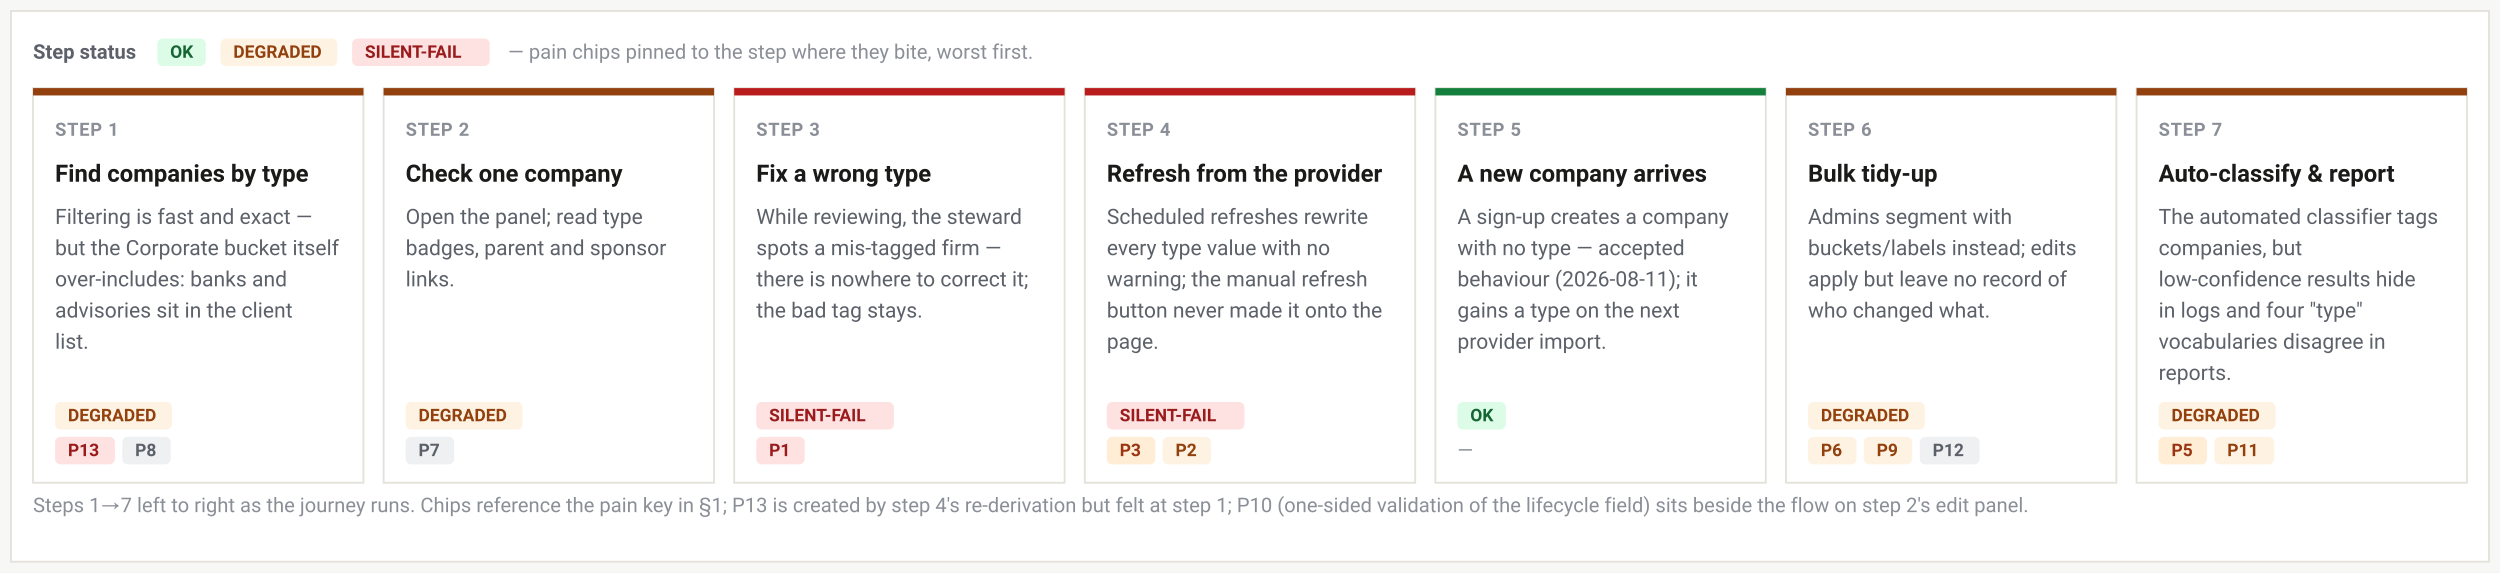
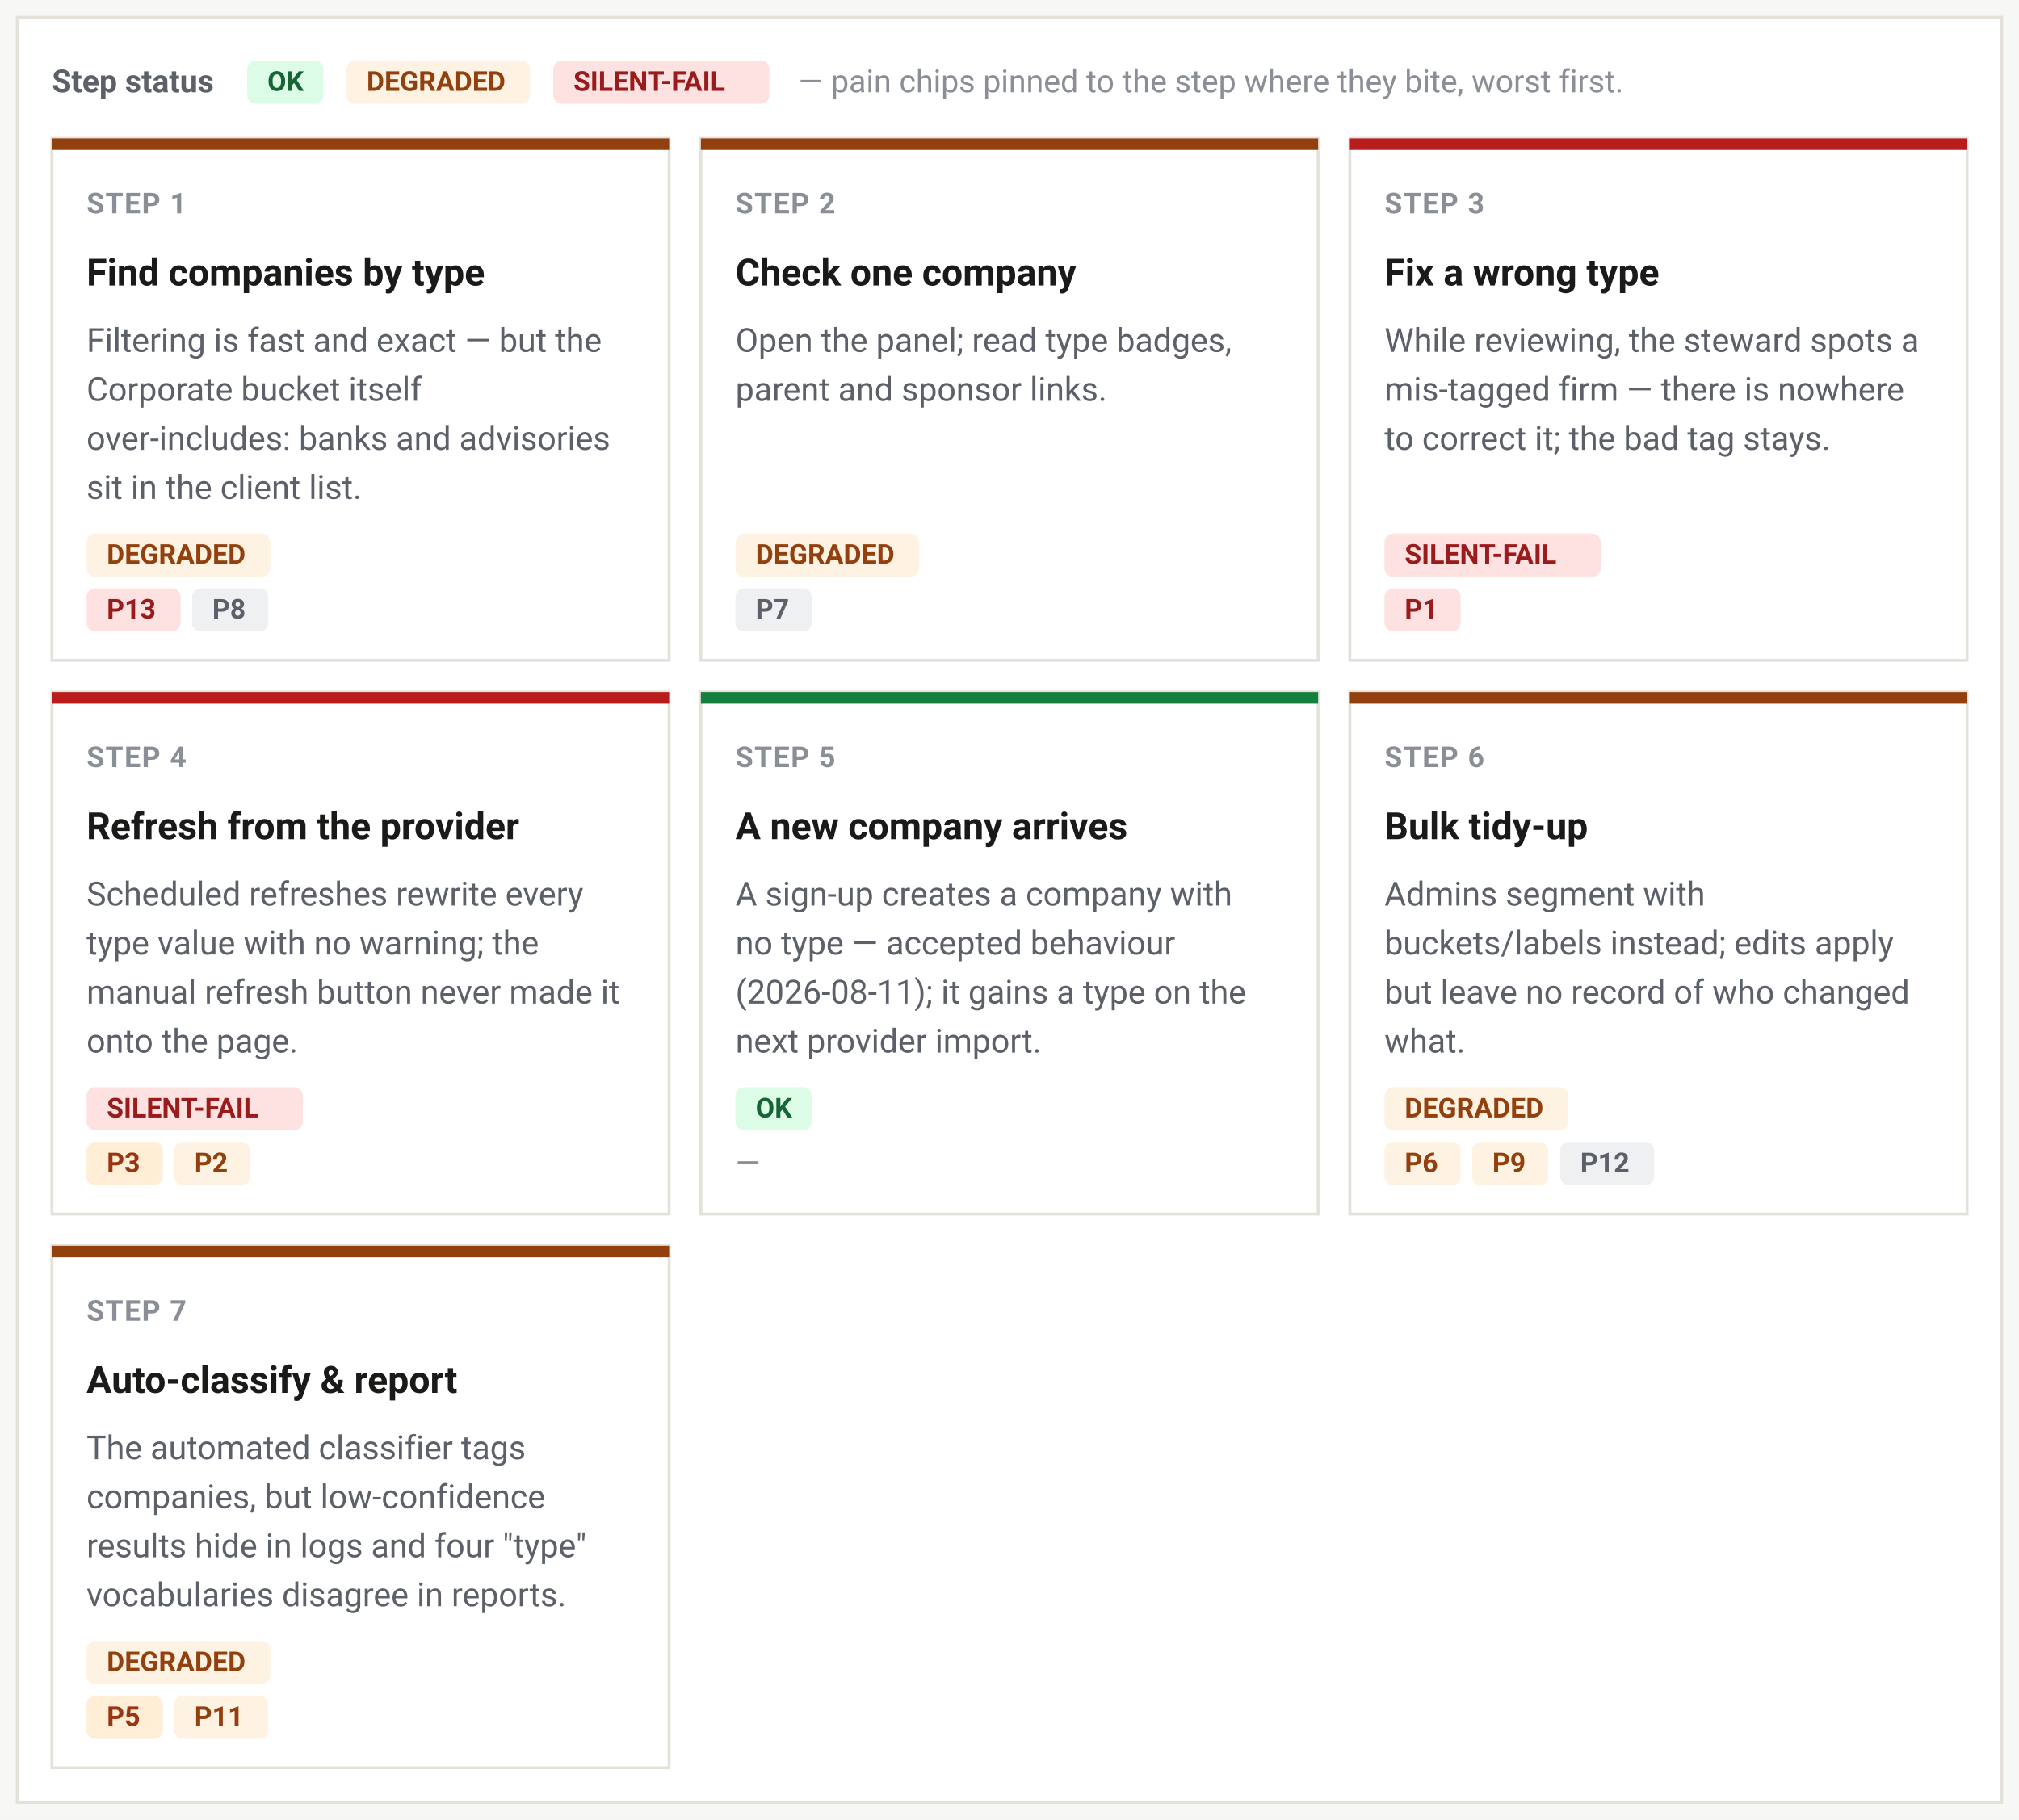
- <svg xmlns="http://www.w3.org/2000/svg" width="1362" height="312" viewBox="0 0 1362 312" font-family="-apple-system, BlinkMacSystemFont, &quot;Segoe UI&quot;, Roboto, Helvetica, Arial, sans-serif">
-   <rect width="1362" height="312" fill="#f7f7f5" />
-   <rect x="6" y="6" width="1350" height="300" fill="#ffffff" stroke="#e3e1da" />
+ <svg xmlns="http://www.w3.org/2000/svg" width="700" height="631" viewBox="0 0 700 631" font-family="-apple-system, BlinkMacSystemFont, &quot;Segoe UI&quot;, Roboto, Helvetica, Arial, sans-serif">
+   <rect width="700" height="631" fill="#f7f7f5" />
+   <rect x="6" y="6" width="688" height="619" fill="#ffffff" stroke="#e3e1da" />
  <text x="18" y="32" font-size="11" font-weight="700" fill="#5b6069">Step status</text>
  <rect x="85.7" y="21.0" width="26.4" height="15" rx="3" fill="#dcfce7" />
  <text x="92.7" y="31.5" font-size="9.5" font-weight="700" fill="#166534">OK</text>
  <rect x="120.1" y="21.0" width="63.7" height="15" rx="3" fill="#fef3e2" />
  <text x="127.1" y="31.5" font-size="9.5" font-weight="700" fill="#92400e">DEGRADED</text>
  <rect x="191.8" y="21.0" width="75.0" height="15" rx="3" fill="#fee2e2" />
  <text x="198.8" y="31.5" font-size="9.5" font-weight="700" fill="#991b1b">SILENT-FAIL</text>
  <text x="276.8" y="32" font-size="11" fill="#8a8e96">— pain chips pinned to the step where they bite, worst first.</text>
  <g>
-     <rect x="18" y="48" width="180" height="215" fill="#ffffff" stroke="#e3e1da" />
-     <rect x="18" y="48" width="180" height="4" fill="#92400e" />
+     <rect x="18" y="48" width="214" height="181" fill="#ffffff" stroke="#e3e1da" />
+     <rect x="18" y="48" width="214" height="4" fill="#92400e" />
    <text x="30" y="74.0" font-size="10" font-weight="700" letter-spacing="0.4" fill="#8a8e96">STEP 1</text>
    <text x="30" y="99.0" font-size="13" font-weight="700" fill="#1a1a19">Find companies by type</text>
-     <text x="30" y="122.0" font-size="11.5" fill="#5b6069">Filtering is fast and exact —</text>
-     <text x="30" y="139.0" font-size="11.5" fill="#5b6069">but the Corporate bucket itself</text>
-     <text x="30" y="156.0" font-size="11.5" fill="#5b6069">over-includes: banks and</text>
-     <text x="30" y="173.0" font-size="11.5" fill="#5b6069">advisories sit in the client</text>
-     <text x="30" y="190.0" font-size="11.5" fill="#5b6069">list.</text>
-     <rect x="30.0" y="219.0" width="63.7" height="15" rx="3" fill="#fef3e2" />
-     <text x="37.0" y="229.5" font-size="9.5" font-weight="700" fill="#92400e">DEGRADED</text>
-     <rect x="30.0" y="238.0" width="32.6" height="15" rx="3" fill="#fee2e2" />
-     <text x="37.0" y="248.5" font-size="9.5" font-weight="700" fill="#991b1b">P13</text>
-     <rect x="66.6" y="238.0" width="26.4" height="15" rx="3" fill="#eef0f2" />
-     <text x="73.6" y="248.5" font-size="9.5" font-weight="700" fill="#5b6069">P8</text>
+     <text x="30" y="122.0" font-size="11.5" fill="#5b6069">Filtering is fast and exact — but the</text>
+     <text x="30" y="139.0" font-size="11.5" fill="#5b6069">Corporate bucket itself</text>
+     <text x="30" y="156.0" font-size="11.5" fill="#5b6069">over-includes: banks and advisories</text>
+     <text x="30" y="173.0" font-size="11.5" fill="#5b6069">sit in the client list.</text>
+     <rect x="30.0" y="185.0" width="63.7" height="15" rx="3" fill="#fef3e2" />
+     <text x="37.0" y="195.5" font-size="9.5" font-weight="700" fill="#92400e">DEGRADED</text>
+     <rect x="30.0" y="204.0" width="32.6" height="15" rx="3" fill="#fee2e2" />
+     <text x="37.0" y="214.5" font-size="9.5" font-weight="700" fill="#991b1b">P13</text>
+     <rect x="66.6" y="204.0" width="26.4" height="15" rx="3" fill="#eef0f2" />
+     <text x="73.6" y="214.5" font-size="9.5" font-weight="700" fill="#5b6069">P8</text>
  </g>
  <g>
-     <rect x="209" y="48" width="180" height="215" fill="#ffffff" stroke="#e3e1da" />
-     <rect x="209" y="48" width="180" height="4" fill="#92400e" />
-     <text x="221" y="74.0" font-size="10" font-weight="700" letter-spacing="0.4" fill="#8a8e96">STEP 2</text>
-     <text x="221" y="99.0" font-size="13" font-weight="700" fill="#1a1a19">Check one company</text>
-     <text x="221" y="122.0" font-size="11.5" fill="#5b6069">Open the panel; read type</text>
-     <text x="221" y="139.0" font-size="11.5" fill="#5b6069">badges, parent and sponsor</text>
-     <text x="221" y="156.0" font-size="11.5" fill="#5b6069">links.</text>
-     <rect x="221.0" y="219.0" width="63.7" height="15" rx="3" fill="#fef3e2" />
-     <text x="228.0" y="229.5" font-size="9.5" font-weight="700" fill="#92400e">DEGRADED</text>
-     <rect x="221.0" y="238.0" width="26.4" height="15" rx="3" fill="#eef0f2" />
-     <text x="228.0" y="248.5" font-size="9.5" font-weight="700" fill="#5b6069">P7</text>
+     <rect x="243" y="48" width="214" height="181" fill="#ffffff" stroke="#e3e1da" />
+     <rect x="243" y="48" width="214" height="4" fill="#92400e" />
+     <text x="255" y="74.0" font-size="10" font-weight="700" letter-spacing="0.4" fill="#8a8e96">STEP 2</text>
+     <text x="255" y="99.0" font-size="13" font-weight="700" fill="#1a1a19">Check one company</text>
+     <text x="255" y="122.0" font-size="11.5" fill="#5b6069">Open the panel; read type badges,</text>
+     <text x="255" y="139.0" font-size="11.5" fill="#5b6069">parent and sponsor links.</text>
+     <rect x="255.0" y="185.0" width="63.7" height="15" rx="3" fill="#fef3e2" />
+     <text x="262.0" y="195.5" font-size="9.5" font-weight="700" fill="#92400e">DEGRADED</text>
+     <rect x="255.0" y="204.0" width="26.4" height="15" rx="3" fill="#eef0f2" />
+     <text x="262.0" y="214.5" font-size="9.5" font-weight="700" fill="#5b6069">P7</text>
  </g>
  <g>
-     <rect x="400" y="48" width="180" height="215" fill="#ffffff" stroke="#e3e1da" />
-     <rect x="400" y="48" width="180" height="4" fill="#b91c1c" />
-     <text x="412" y="74.0" font-size="10" font-weight="700" letter-spacing="0.4" fill="#8a8e96">STEP 3</text>
-     <text x="412" y="99.0" font-size="13" font-weight="700" fill="#1a1a19">Fix a wrong type</text>
-     <text x="412" y="122.0" font-size="11.5" fill="#5b6069">While reviewing, the steward</text>
-     <text x="412" y="139.0" font-size="11.5" fill="#5b6069">spots a mis-tagged firm —</text>
-     <text x="412" y="156.0" font-size="11.5" fill="#5b6069">there is nowhere to correct it;</text>
-     <text x="412" y="173.0" font-size="11.5" fill="#5b6069">the bad tag stays.</text>
-     <rect x="412.0" y="219.0" width="75.0" height="15" rx="3" fill="#fee2e2" />
-     <text x="419.0" y="229.5" font-size="9.5" font-weight="700" fill="#991b1b">SILENT-FAIL</text>
-     <rect x="412.0" y="238.0" width="26.4" height="15" rx="3" fill="#fee2e2" />
-     <text x="419.0" y="248.5" font-size="9.5" font-weight="700" fill="#991b1b">P1</text>
+     <rect x="468" y="48" width="214" height="181" fill="#ffffff" stroke="#e3e1da" />
+     <rect x="468" y="48" width="214" height="4" fill="#b91c1c" />
+     <text x="480" y="74.0" font-size="10" font-weight="700" letter-spacing="0.4" fill="#8a8e96">STEP 3</text>
+     <text x="480" y="99.0" font-size="13" font-weight="700" fill="#1a1a19">Fix a wrong type</text>
+     <text x="480" y="122.0" font-size="11.5" fill="#5b6069">While reviewing, the steward spots a</text>
+     <text x="480" y="139.0" font-size="11.5" fill="#5b6069">mis-tagged firm — there is nowhere</text>
+     <text x="480" y="156.0" font-size="11.5" fill="#5b6069">to correct it; the bad tag stays.</text>
+     <rect x="480.0" y="185.0" width="75.0" height="15" rx="3" fill="#fee2e2" />
+     <text x="487.0" y="195.5" font-size="9.5" font-weight="700" fill="#991b1b">SILENT-FAIL</text>
+     <rect x="480.0" y="204.0" width="26.4" height="15" rx="3" fill="#fee2e2" />
+     <text x="487.0" y="214.5" font-size="9.5" font-weight="700" fill="#991b1b">P1</text>
  </g>
  <g>
-     <rect x="591" y="48" width="180" height="215" fill="#ffffff" stroke="#e3e1da" />
-     <rect x="591" y="48" width="180" height="4" fill="#b91c1c" />
-     <text x="603" y="74.0" font-size="10" font-weight="700" letter-spacing="0.4" fill="#8a8e96">STEP 4</text>
-     <text x="603" y="99.0" font-size="13" font-weight="700" fill="#1a1a19">Refresh from the provider</text>
-     <text x="603" y="122.0" font-size="11.5" fill="#5b6069">Scheduled refreshes rewrite</text>
-     <text x="603" y="139.0" font-size="11.5" fill="#5b6069">every type value with no</text>
-     <text x="603" y="156.0" font-size="11.5" fill="#5b6069">warning; the manual refresh</text>
-     <text x="603" y="173.0" font-size="11.5" fill="#5b6069">button never made it onto the</text>
-     <text x="603" y="190.0" font-size="11.5" fill="#5b6069">page.</text>
-     <rect x="603.0" y="219.0" width="75.0" height="15" rx="3" fill="#fee2e2" />
-     <text x="610.0" y="229.5" font-size="9.5" font-weight="700" fill="#991b1b">SILENT-FAIL</text>
-     <rect x="603.0" y="238.0" width="26.4" height="15" rx="3" fill="#ffedd5" />
-     <text x="610.0" y="248.5" font-size="9.5" font-weight="700" fill="#9a3412">P3</text>
-     <rect x="633.4" y="238.0" width="26.4" height="15" rx="3" fill="#fef3e2" />
-     <text x="640.4" y="248.5" font-size="9.5" font-weight="700" fill="#92400e">P2</text>
+     <rect x="18" y="240" width="214" height="181" fill="#ffffff" stroke="#e3e1da" />
+     <rect x="18" y="240" width="214" height="4" fill="#b91c1c" />
+     <text x="30" y="266.0" font-size="10" font-weight="700" letter-spacing="0.4" fill="#8a8e96">STEP 4</text>
+     <text x="30" y="291.0" font-size="13" font-weight="700" fill="#1a1a19">Refresh from the provider</text>
+     <text x="30" y="314.0" font-size="11.5" fill="#5b6069">Scheduled refreshes rewrite every</text>
+     <text x="30" y="331.0" font-size="11.5" fill="#5b6069">type value with no warning; the</text>
+     <text x="30" y="348.0" font-size="11.5" fill="#5b6069">manual refresh button never made it</text>
+     <text x="30" y="365.0" font-size="11.5" fill="#5b6069">onto the page.</text>
+     <rect x="30.0" y="377.0" width="75.0" height="15" rx="3" fill="#fee2e2" />
+     <text x="37.0" y="387.5" font-size="9.5" font-weight="700" fill="#991b1b">SILENT-FAIL</text>
+     <rect x="30.0" y="396.0" width="26.4" height="15" rx="3" fill="#ffedd5" />
+     <text x="37.0" y="406.5" font-size="9.5" font-weight="700" fill="#9a3412">P3</text>
+     <rect x="60.4" y="396.0" width="26.4" height="15" rx="3" fill="#fef3e2" />
+     <text x="67.4" y="406.5" font-size="9.5" font-weight="700" fill="#92400e">P2</text>
  </g>
  <g>
-     <rect x="782" y="48" width="180" height="215" fill="#ffffff" stroke="#e3e1da" />
-     <rect x="782" y="48" width="180" height="4" fill="#15803d" />
-     <text x="794" y="74.0" font-size="10" font-weight="700" letter-spacing="0.4" fill="#8a8e96">STEP 5</text>
-     <text x="794" y="99.0" font-size="13" font-weight="700" fill="#1a1a19">A new company arrives</text>
-     <text x="794" y="122.0" font-size="11.5" fill="#5b6069">A sign-up creates a company</text>
-     <text x="794" y="139.0" font-size="11.5" fill="#5b6069">with no type — accepted</text>
-     <text x="794" y="156.0" font-size="11.5" fill="#5b6069">behaviour (2026-08-11); it</text>
-     <text x="794" y="173.0" font-size="11.5" fill="#5b6069">gains a type on the next</text>
-     <text x="794" y="190.0" font-size="11.5" fill="#5b6069">provider import.</text>
-     <rect x="794.0" y="219.0" width="26.4" height="15" rx="3" fill="#dcfce7" />
-     <text x="801.0" y="229.5" font-size="9.5" font-weight="700" fill="#166534">OK</text>
-     <text x="794" y="249.0" font-size="11" fill="#8a8e96">—</text>
+     <rect x="243" y="240" width="214" height="181" fill="#ffffff" stroke="#e3e1da" />
+     <rect x="243" y="240" width="214" height="4" fill="#15803d" />
+     <text x="255" y="266.0" font-size="10" font-weight="700" letter-spacing="0.4" fill="#8a8e96">STEP 5</text>
+     <text x="255" y="291.0" font-size="13" font-weight="700" fill="#1a1a19">A new company arrives</text>
+     <text x="255" y="314.0" font-size="11.5" fill="#5b6069">A sign-up creates a company with</text>
+     <text x="255" y="331.0" font-size="11.5" fill="#5b6069">no type — accepted behaviour</text>
+     <text x="255" y="348.0" font-size="11.5" fill="#5b6069">(2026-08-11); it gains a type on the</text>
+     <text x="255" y="365.0" font-size="11.5" fill="#5b6069">next provider import.</text>
+     <rect x="255.0" y="377.0" width="26.4" height="15" rx="3" fill="#dcfce7" />
+     <text x="262.0" y="387.5" font-size="9.5" font-weight="700" fill="#166534">OK</text>
+     <text x="255" y="407.0" font-size="11" fill="#8a8e96">—</text>
  </g>
  <g>
-     <rect x="973" y="48" width="180" height="215" fill="#ffffff" stroke="#e3e1da" />
-     <rect x="973" y="48" width="180" height="4" fill="#92400e" />
-     <text x="985" y="74.0" font-size="10" font-weight="700" letter-spacing="0.4" fill="#8a8e96">STEP 6</text>
-     <text x="985" y="99.0" font-size="13" font-weight="700" fill="#1a1a19">Bulk tidy-up</text>
-     <text x="985" y="122.0" font-size="11.5" fill="#5b6069">Admins segment with</text>
-     <text x="985" y="139.0" font-size="11.5" fill="#5b6069">buckets/labels instead; edits</text>
-     <text x="985" y="156.0" font-size="11.5" fill="#5b6069">apply but leave no record of</text>
-     <text x="985" y="173.0" font-size="11.5" fill="#5b6069">who changed what.</text>
-     <rect x="985.0" y="219.0" width="63.7" height="15" rx="3" fill="#fef3e2" />
-     <text x="992.0" y="229.5" font-size="9.5" font-weight="700" fill="#92400e">DEGRADED</text>
-     <rect x="985.0" y="238.0" width="26.4" height="15" rx="3" fill="#fef3e2" />
-     <text x="992.0" y="248.5" font-size="9.5" font-weight="700" fill="#92400e">P6</text>
-     <rect x="1015.4" y="238.0" width="26.4" height="15" rx="3" fill="#fef3e2" />
-     <text x="1022.4" y="248.5" font-size="9.5" font-weight="700" fill="#92400e">P9</text>
-     <rect x="1045.9" y="238.0" width="32.6" height="15" rx="3" fill="#eef0f2" />
-     <text x="1052.9" y="248.5" font-size="9.5" font-weight="700" fill="#5b6069">P12</text>
+     <rect x="468" y="240" width="214" height="181" fill="#ffffff" stroke="#e3e1da" />
+     <rect x="468" y="240" width="214" height="4" fill="#92400e" />
+     <text x="480" y="266.0" font-size="10" font-weight="700" letter-spacing="0.4" fill="#8a8e96">STEP 6</text>
+     <text x="480" y="291.0" font-size="13" font-weight="700" fill="#1a1a19">Bulk tidy-up</text>
+     <text x="480" y="314.0" font-size="11.5" fill="#5b6069">Admins segment with</text>
+     <text x="480" y="331.0" font-size="11.5" fill="#5b6069">buckets/labels instead; edits apply</text>
+     <text x="480" y="348.0" font-size="11.5" fill="#5b6069">but leave no record of who changed</text>
+     <text x="480" y="365.0" font-size="11.5" fill="#5b6069">what.</text>
+     <rect x="480.0" y="377.0" width="63.7" height="15" rx="3" fill="#fef3e2" />
+     <text x="487.0" y="387.5" font-size="9.5" font-weight="700" fill="#92400e">DEGRADED</text>
+     <rect x="480.0" y="396.0" width="26.4" height="15" rx="3" fill="#fef3e2" />
+     <text x="487.0" y="406.5" font-size="9.5" font-weight="700" fill="#92400e">P6</text>
+     <rect x="510.4" y="396.0" width="26.4" height="15" rx="3" fill="#fef3e2" />
+     <text x="517.4" y="406.5" font-size="9.5" font-weight="700" fill="#92400e">P9</text>
+     <rect x="540.9" y="396.0" width="32.6" height="15" rx="3" fill="#eef0f2" />
+     <text x="547.9" y="406.5" font-size="9.5" font-weight="700" fill="#5b6069">P12</text>
  </g>
  <g>
-     <rect x="1164" y="48" width="180" height="215" fill="#ffffff" stroke="#e3e1da" />
-     <rect x="1164" y="48" width="180" height="4" fill="#92400e" />
-     <text x="1176" y="74.0" font-size="10" font-weight="700" letter-spacing="0.4" fill="#8a8e96">STEP 7</text>
-     <text x="1176" y="99.0" font-size="13" font-weight="700" fill="#1a1a19">Auto-classify &amp; report</text>
-     <text x="1176" y="122.0" font-size="11.5" fill="#5b6069">The automated classifier tags</text>
-     <text x="1176" y="139.0" font-size="11.5" fill="#5b6069">companies, but</text>
-     <text x="1176" y="156.0" font-size="11.5" fill="#5b6069">low-confidence results hide</text>
-     <text x="1176" y="173.0" font-size="11.5" fill="#5b6069">in logs and four "type"</text>
-     <text x="1176" y="190.0" font-size="11.5" fill="#5b6069">vocabularies disagree in</text>
-     <text x="1176" y="207.0" font-size="11.5" fill="#5b6069">reports.</text>
-     <rect x="1176.0" y="219.0" width="63.7" height="15" rx="3" fill="#fef3e2" />
-     <text x="1183.0" y="229.5" font-size="9.5" font-weight="700" fill="#92400e">DEGRADED</text>
-     <rect x="1176.0" y="238.0" width="26.4" height="15" rx="3" fill="#ffedd5" />
-     <text x="1183.0" y="248.5" font-size="9.5" font-weight="700" fill="#9a3412">P5</text>
-     <rect x="1206.4" y="238.0" width="32.6" height="15" rx="3" fill="#fef3e2" />
-     <text x="1213.4" y="248.5" font-size="9.5" font-weight="700" fill="#92400e">P11</text>
+     <rect x="18" y="432" width="214" height="181" fill="#ffffff" stroke="#e3e1da" />
+     <rect x="18" y="432" width="214" height="4" fill="#92400e" />
+     <text x="30" y="458.0" font-size="10" font-weight="700" letter-spacing="0.4" fill="#8a8e96">STEP 7</text>
+     <text x="30" y="483.0" font-size="13" font-weight="700" fill="#1a1a19">Auto-classify &amp; report</text>
+     <text x="30" y="506.0" font-size="11.5" fill="#5b6069">The automated classifier tags</text>
+     <text x="30" y="523.0" font-size="11.5" fill="#5b6069">companies, but low-confidence</text>
+     <text x="30" y="540.0" font-size="11.5" fill="#5b6069">results hide in logs and four "type"</text>
+     <text x="30" y="557.0" font-size="11.5" fill="#5b6069">vocabularies disagree in reports.</text>
+     <rect x="30.0" y="569.0" width="63.7" height="15" rx="3" fill="#fef3e2" />
+     <text x="37.0" y="579.5" font-size="9.5" font-weight="700" fill="#92400e">DEGRADED</text>
+     <rect x="30.0" y="588.0" width="26.4" height="15" rx="3" fill="#ffedd5" />
+     <text x="37.0" y="598.5" font-size="9.5" font-weight="700" fill="#9a3412">P5</text>
+     <rect x="60.4" y="588.0" width="32.6" height="15" rx="3" fill="#fef3e2" />
+     <text x="67.4" y="598.5" font-size="9.5" font-weight="700" fill="#92400e">P11</text>
  </g>
-   <text x="18" y="279" font-size="11" fill="#8a8e96">Steps 1→7 left to right as the journey runs. Chips reference the pain key in §1; P13 is created by step 4's re-derivation but felt at step 1; P10 (one-sided validation of the lifecycle field) sits beside the flow on step 2's edit panel.</text>
</svg>
